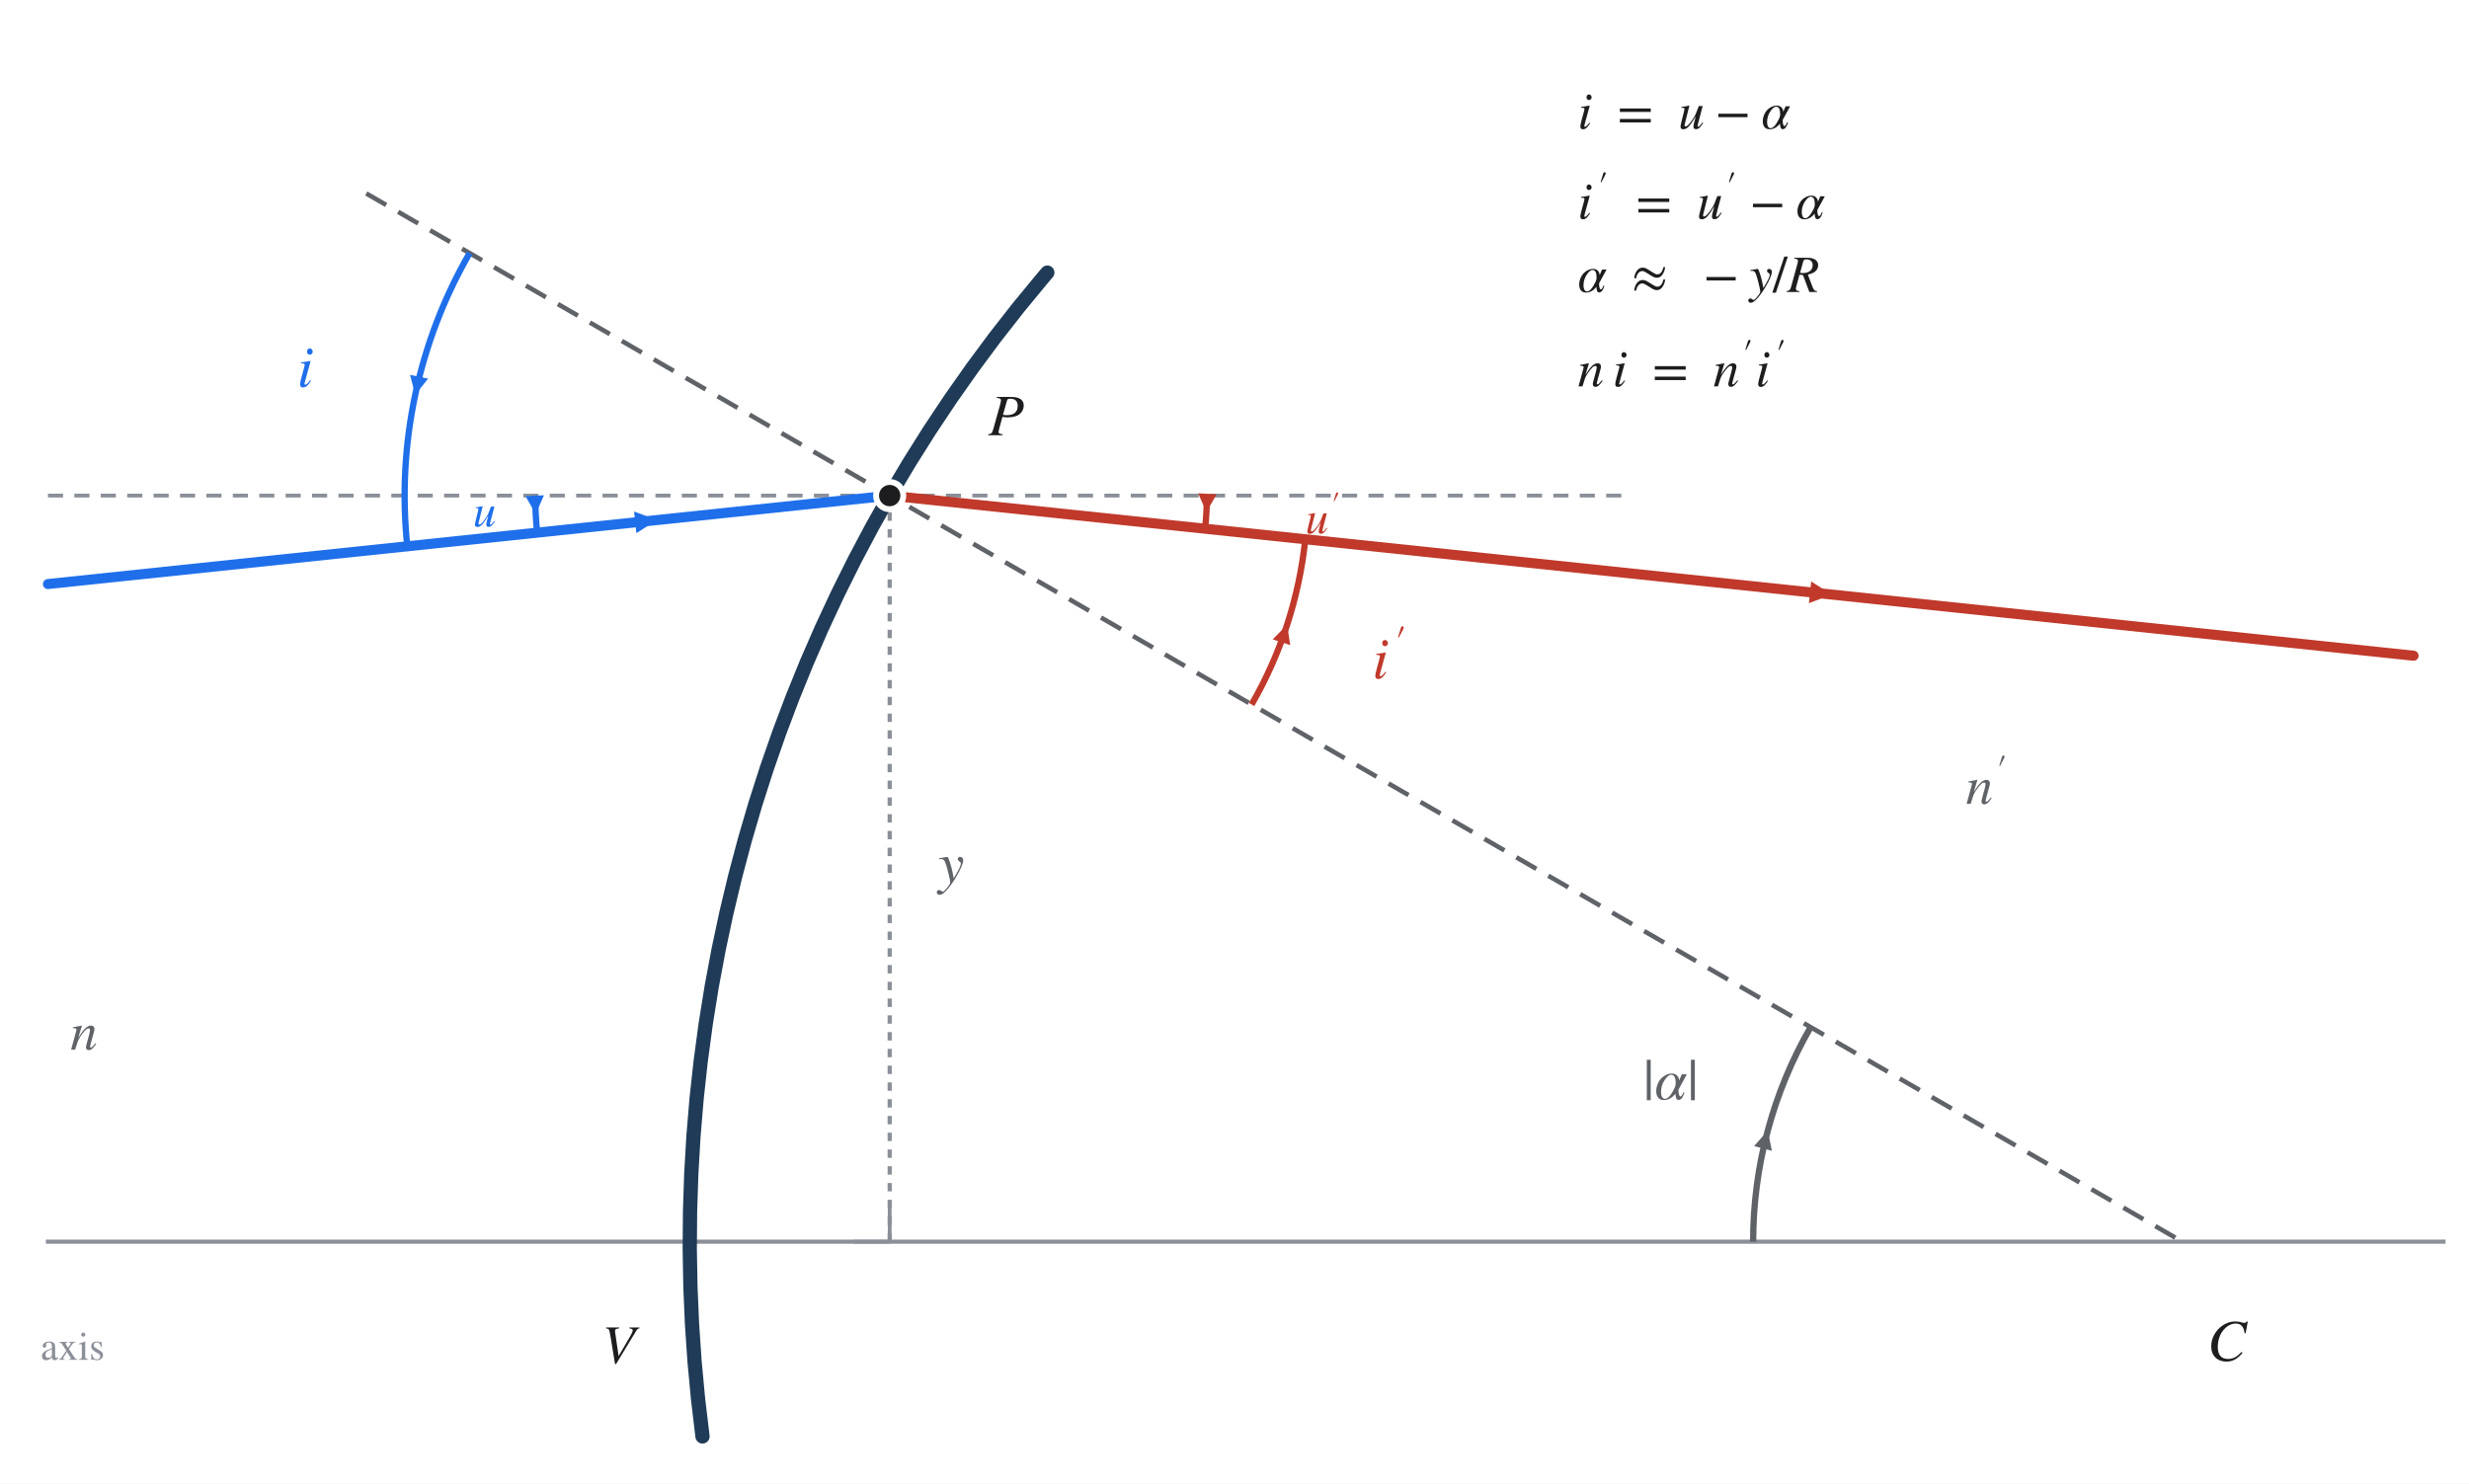
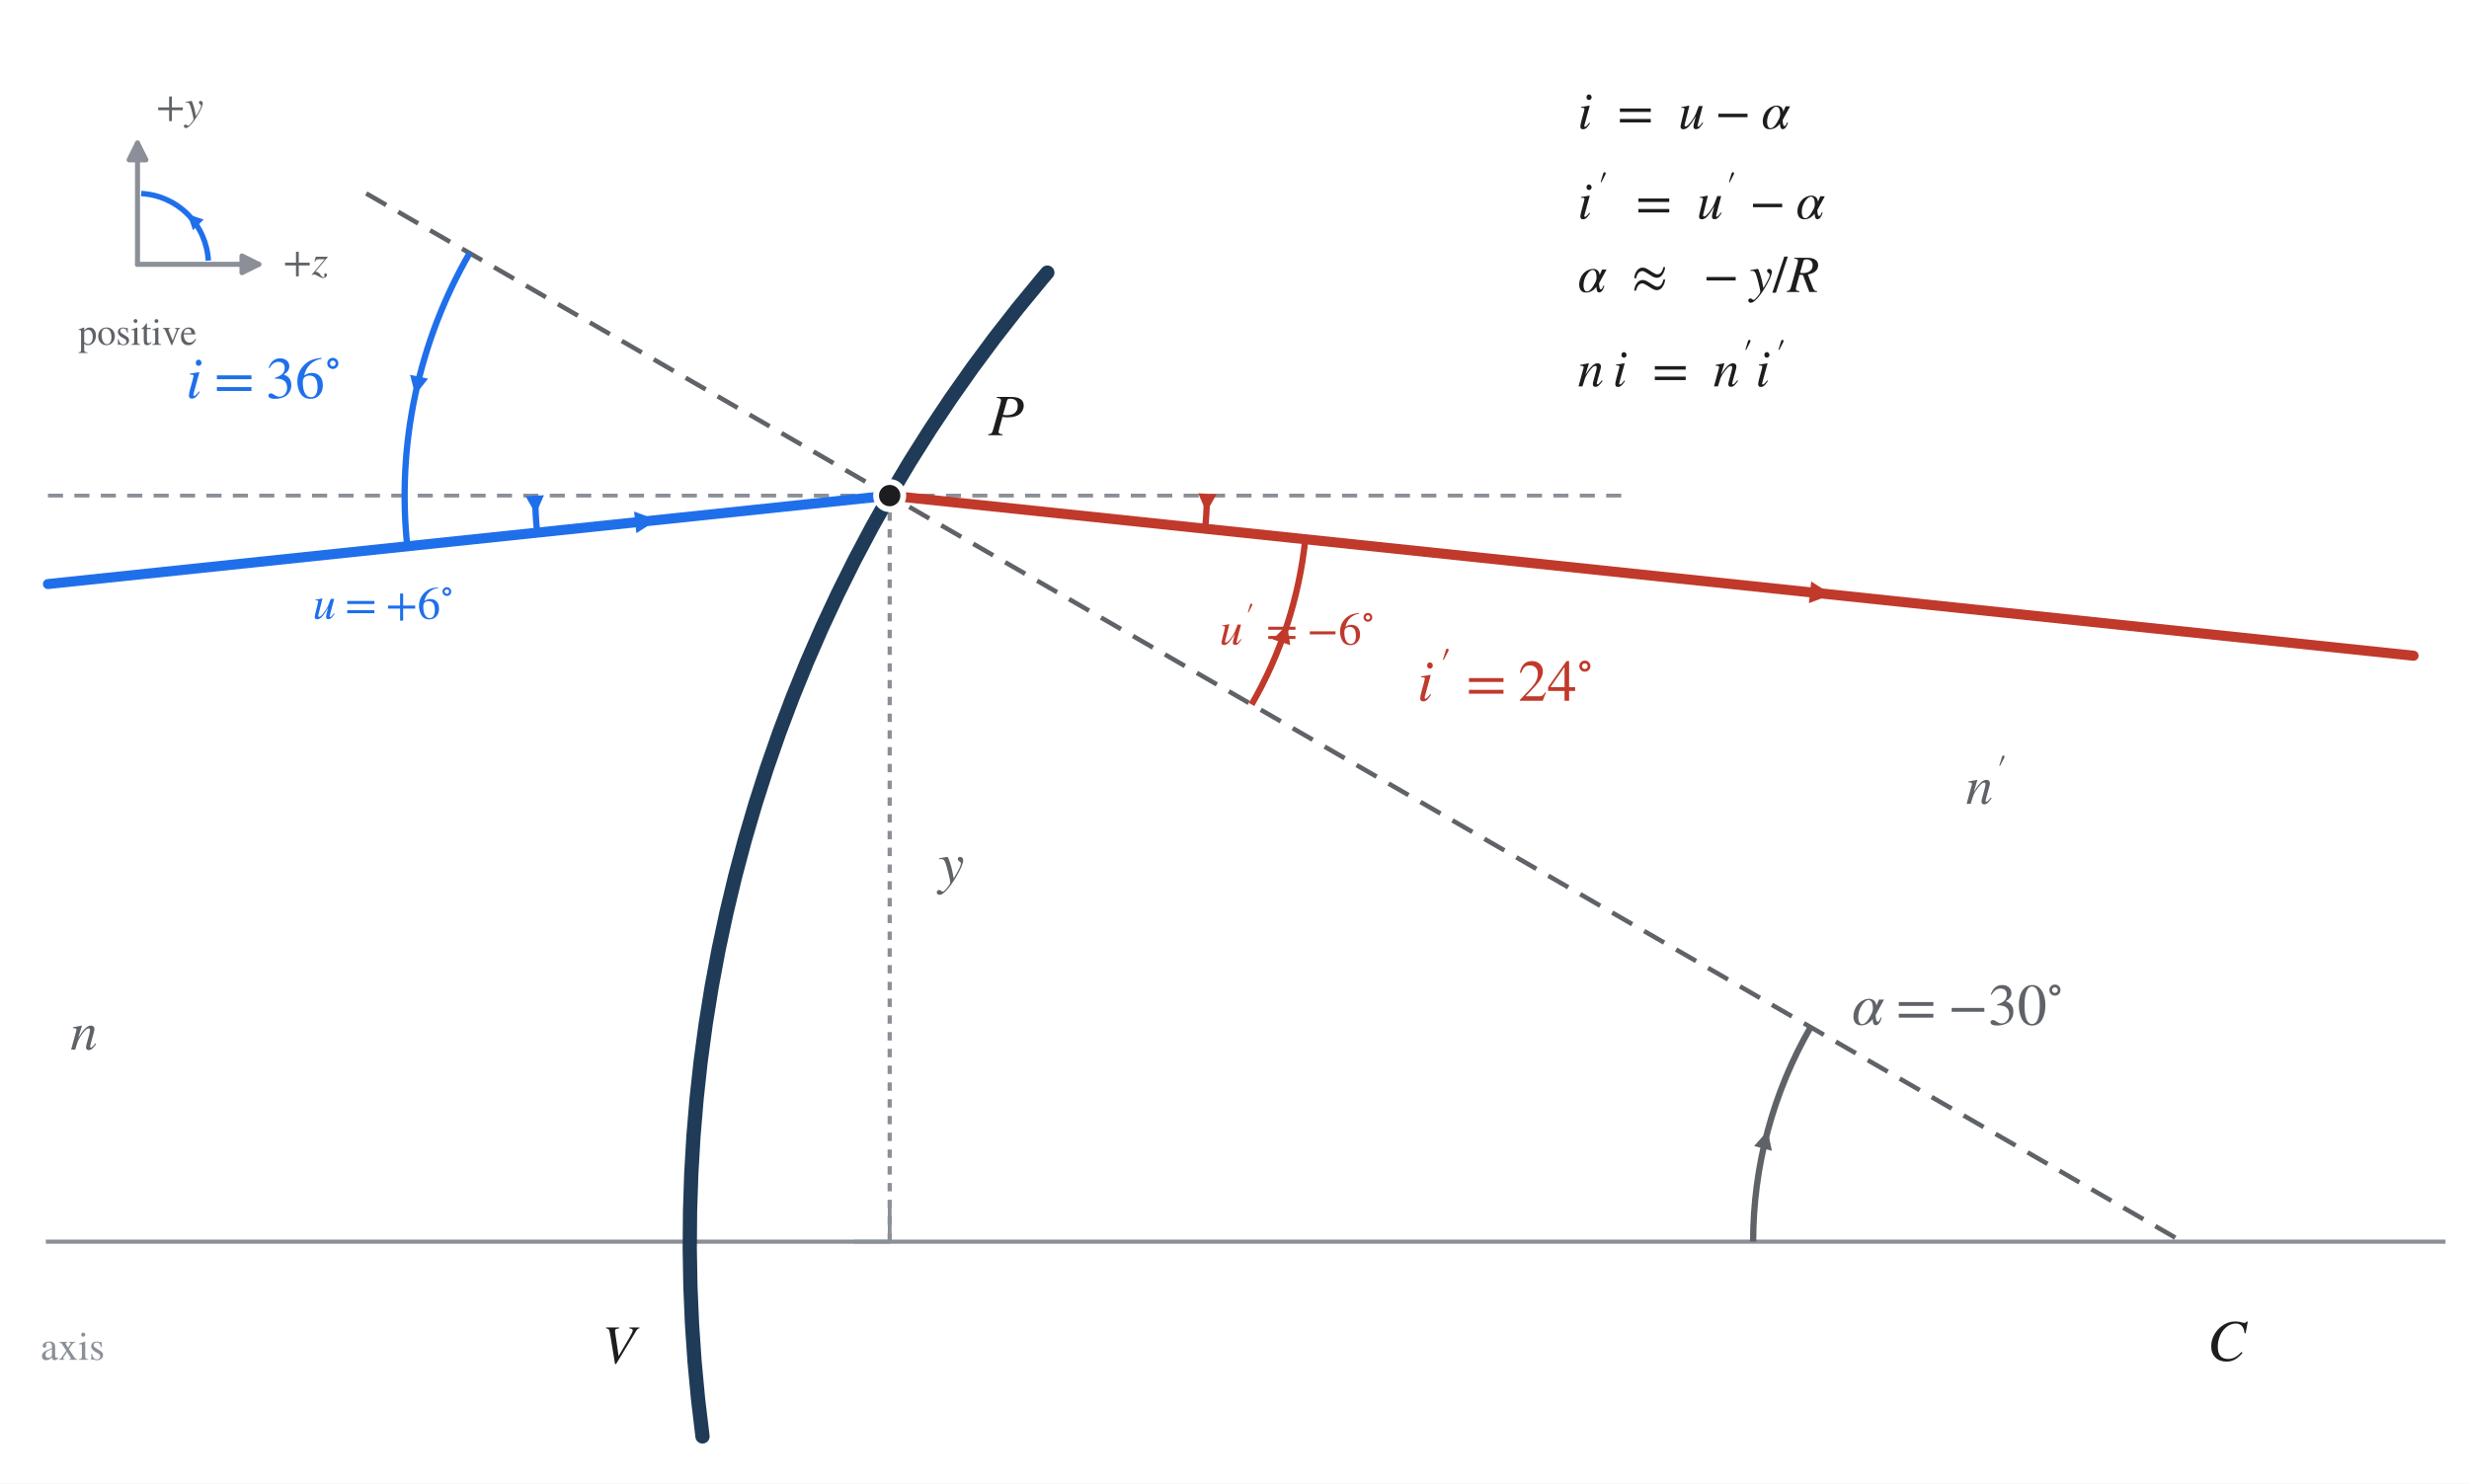
<svg xmlns="http://www.w3.org/2000/svg" xmlns:xlink="http://www.w3.org/1999/xlink" width="588.96pt" height="353.984pt" viewBox="0 0 588.96 353.984" version="1.1">
  <defs>
    <style type="text/css">*{stroke-linejoin: round; stroke-linecap: butt}</style>
  </defs>
  <g id="figure_1">
    <g id="patch_1">
      <path d="M 0 353.984  L 588.96 353.984  L 588.96 0  L 0 0  z " style="fill: #ffffff" />
    </g>
    <g id="axes_1">
      <g id="line2d_1">
-         <path d="M 11.44 296.26  L 582.86 296.26  " clip-path="url(#p8ba38aa915)" style="fill: none; stroke: #8a8f98; stroke-linecap: square" />
+         <path d="M 11.44 296.26  L 582.86 296.26  " clip-path="url(#p91affcac5b)" style="fill: none; stroke: #8a8f98; stroke-linecap: square" />
      </g>
      <g id="line2d_2">
-         <path d="M 212.229 296.26  L 212.229 118.248  " clip-path="url(#p8ba38aa915)" style="fill: none; stroke-dasharray: 2,2; stroke-dashoffset: 0; stroke: #8a8f98" />
+         <path d="M 212.229 296.26  L 212.229 118.248  " clip-path="url(#p91affcac5b)" style="fill: none; stroke-dasharray: 2,2; stroke-dashoffset: 0; stroke: #8a8f98" />
      </g>
      <g id="line2d_3">
-         <path d="M 204.219 296.26  L 212.229 296.26  L 212.229 288.25  " clip-path="url(#p8ba38aa915)" style="fill: none; stroke: #8a8f98; stroke-width: 0.9; stroke-linecap: square" />
+         <path d="M 204.219 296.26  L 212.229 296.26  L 212.229 288.25  " clip-path="url(#p91affcac5b)" style="fill: none; stroke: #8a8f98; stroke-width: 0.9; stroke-linecap: square" />
      </g>
      <g id="line2d_4">
-         <path d="M 11.44 118.248  L 387.046 118.248  " clip-path="url(#p8ba38aa915)" style="fill: none; stroke-dasharray: 3.6,2.7; stroke-dashoffset: 0; stroke: #8a8f98; stroke-width: 0.9" />
+         <path d="M 11.44 118.248  L 387.046 118.248  " clip-path="url(#p91affcac5b)" style="fill: none; stroke-dasharray: 3.6,2.7; stroke-dashoffset: 0; stroke: #8a8f98; stroke-width: 0.9" />
      </g>
      <g id="line2d_5">
-         <path d="M 87.357 46.153  L 520.556 296.26  " clip-path="url(#p8ba38aa915)" style="fill: none; stroke-dasharray: 5.5,3.3; stroke-dashoffset: 0; stroke: #5f6368; stroke-width: 1.1" />
+         <path d="M 87.357 46.153  L 520.556 296.26  " clip-path="url(#p91affcac5b)" style="fill: none; stroke-dasharray: 5.5,3.3; stroke-dashoffset: 0; stroke: #5f6368; stroke-width: 1.1" />
      </g>
      <g id="text_1">
        <g style="fill: #8a8f98" transform="translate(9.660368 324.4469) scale(0.095 -0.095)">
          <defs>
            <path id="STIXGeneral-Regular-44" d="M 2829 422  L 2829 243  Q 2586 -64 2253 -64  Q 1888 -64 1843 403  L 1837 403  Q 1427 -64 909 -64  Q 608 -64 422 112  Q 237 288 237 602  Q 237 1050 685 1350  Q 992 1555 1837 1869  L 1837 2214  Q 1837 2502 1699 2646  Q 1562 2790 1338 2790  Q 1146 2790 1018 2697  Q 890 2605 890 2477  Q 890 2419 909 2348  Q 928 2278 928 2208  Q 928 2112 841 2029  Q 755 1946 634 1946  Q 525 1946 441 2029  Q 358 2112 358 2240  Q 358 2547 685 2752  Q 986 2944 1421 2944  Q 1939 2944 2176 2656  Q 2291 2522 2323 2384  Q 2355 2246 2355 1946  L 2355 723  Q 2355 301 2554 301  Q 2682 301 2829 422  z M 1837 813  L 1837 1715  Q 1248 1510 1018 1293  Q 800 1094 800 800  Q 800 557 921 432  Q 1043 307 1242 307  Q 1453 307 1613 410  Q 1747 506 1792 589  Q 1837 672 1837 813  z " transform="scale(0.015625)" />
            <path id="STIXGeneral-Regular-5b" d="M 3066 0  L 1779 0  L 1779 96  Q 1939 109 1987 137  Q 2035 166 2035 250  Q 2035 307 1997 365  L 1414 1261  L 909 474  Q 781 275 781 211  Q 781 96 1037 96  L 1037 0  L 109 0  L 109 96  Q 269 109 355 169  Q 442 230 576 422  L 1306 1478  L 704 2400  Q 557 2624 454 2704  Q 352 2784 211 2784  L 154 2784  L 154 2880  L 1478 2880  L 1478 2784  Q 1203 2778 1203 2643  Q 1203 2509 1498 2074  Q 1581 1958 1587 1946  Q 1619 1990 1779 2227  Q 1811 2285 1856 2349  Q 1901 2413 1923 2451  Q 1946 2490 1971 2528  Q 1997 2566 2006 2595  Q 2016 2624 2016 2643  Q 2016 2765 1760 2784  L 1760 2880  L 2771 2880  L 2771 2784  Q 2445 2771 2253 2502  L 1722 1734  L 2541 480  Q 2790 96 3066 96  L 3066 0  z " transform="scale(0.015625)" />
            <path id="STIXGeneral-Regular-4c" d="M 1152 4045  Q 1152 3904 1056 3811  Q 960 3718 819 3718  Q 685 3718 592 3811  Q 499 3904 499 4045  Q 499 4179 595 4275  Q 691 4371 826 4371  Q 966 4371 1059 4275  Q 1152 4179 1152 4045  z M 1619 0  L 102 0  L 102 96  Q 435 115 521 211  Q 608 307 608 666  L 608 2118  Q 608 2342 563 2432  Q 518 2522 397 2522  Q 243 2522 128 2490  L 128 2592  L 1120 2944  L 1146 2918  L 1146 672  Q 1146 314 1226 218  Q 1306 122 1619 96  L 1619 0  z " transform="scale(0.015625)" />
            <path id="STIXGeneral-Regular-56" d="M 998 1926  L 1664 1523  Q 1984 1331 2105 1164  Q 2227 998 2227 736  Q 2227 416 1961 176  Q 1696 -64 1331 -64  Q 1030 -64 864 -6  Q 691 51 570 51  Q 461 51 416 -26  L 333 -26  L 333 979  L 435 979  Q 538 512 730 294  Q 922 77 1248 77  Q 1485 77 1632 211  Q 1779 346 1779 550  Q 1779 845 1440 1030  L 1094 1222  Q 326 1651 326 2150  Q 326 2522 566 2730  Q 806 2938 1210 2938  Q 1491 2938 1638 2867  Q 1754 2816 1818 2816  Q 1862 2816 1920 2880  L 1990 2880  L 2022 2010  L 1926 2010  Q 1818 2445 1654 2621  Q 1491 2797 1203 2797  Q 986 2797 854 2688  Q 723 2579 723 2362  Q 723 2253 796 2128  Q 870 2003 998 1926  z " transform="scale(0.015625)" />
          </defs>
          <use xlink:href="#STIXGeneral-Regular-44" />
          <use xlink:href="#STIXGeneral-Regular-5b" transform="translate(44.40625 0)" />
          <use xlink:href="#STIXGeneral-Regular-4c" transform="translate(94.40625 0)" />
          <use xlink:href="#STIXGeneral-Regular-56" transform="translate(122.2031 0)" />
        </g>
      </g>
      <g id="text_2">
        <g style="fill: #5f6368" transform="translate(223.8001 210.754) scale(0.14 -0.14)">
          <defs>
            <path id="STIXGeneral-Italic-5c" d="M 1555 1190  L 1690 486  Q 2118 1190 2294 1558  Q 2470 1926 2470 2131  Q 2470 2234 2304 2336  Q 2138 2445 2138 2586  Q 2138 2688 2211 2755  Q 2285 2822 2394 2822  Q 2534 2822 2630 2720  Q 2726 2618 2726 2470  Q 2726 1914 1888 518  Q 1389 -307 918 -812  Q 448 -1318 173 -1318  Q 26 -1318 -64 -1241  Q -154 -1165 -154 -1043  Q -154 -934 -80 -860  Q -6 -787 96 -787  Q 218 -787 314 -876  Q 410 -966 486 -966  Q 602 -966 794 -755  Q 877 -672 1040 -457  Q 1203 -243 1248 -173  Q 1312 -45 1312 51  Q 1312 243 1113 1046  Q 915 1850 787 2176  Q 698 2413 592 2499  Q 486 2586 294 2586  Q 192 2586 96 2560  L 96 2669  Q 237 2694 301 2707  Q 563 2758 986 2822  L 1011 2822  Q 1082 2822 1277 2227  Q 1472 1632 1555 1190  z " transform="scale(0.015625)" />
          </defs>
          <use xlink:href="#STIXGeneral-Italic-5c" transform="translate(0 0.90625)" />
        </g>
      </g>
      <g id="text_3">
-         <g style="fill: #1f6feb" transform="translate(112.8277 125.7152) scale(0.11 -0.11)">
+         <g style="fill: #1f6feb" transform="translate(74.60601 147.6997) scale(0.11 -0.11)">
          <defs>
            <path id="STIXGeneral-Italic-58" d="M 2950 762  L 3040 704  Q 2733 237 2560 89  Q 2387 -58 2157 -58  Q 1850 -58 1850 250  Q 1850 538 2138 1510  Q 1568 576 1257 253  Q 947 -70 608 -70  Q 269 -70 269 269  Q 269 384 442 1088  L 666 1978  Q 755 2349 755 2406  Q 755 2483 684 2521  Q 614 2560 365 2560  L 365 2650  Q 806 2701 1325 2822  L 1350 2803  L 781 531  Q 762 474 762 429  Q 762 269 890 269  Q 1178 269 1798 1210  Q 2010 1530 2128 1795  Q 2246 2061 2502 2765  L 2976 2765  L 2470 851  Q 2349 390 2349 352  Q 2349 243 2419 243  Q 2496 243 2605 345  Q 2714 448 2950 762  z " transform="scale(0.015625)" />
-           </defs>
-           <use xlink:href="#STIXGeneral-Italic-58" transform="translate(0 0.90625)" />
+             <path id="STIXGeneral-Regular-20" d="M 4077 2048  L 307 2048  L 307 2470  L 4077 2470  L 4077 2048  z M 4077 768  L 307 768  L 307 1190  L 4077 1190  L 4077 768  z " transform="scale(0.015625)" />
+             <path id="STIXGeneral-Regular-e" d="M 4070 1408  L 2400 1408  L 2400 -262  L 1978 -262  L 1978 1408  L 307 1408  L 307 1830  L 1978 1830  L 1978 3501  L 2400 3501  L 2400 1830  L 4070 1830  L 4070 1408  z " transform="scale(0.015625)" />
+             <path id="STIXGeneral-Regular-19" d="M 2854 4378  L 2867 4275  Q 2112 4154 1606 3664  Q 1101 3174 973 2451  Q 1344 2739 1786 2739  Q 2349 2739 2672 2380  Q 2995 2022 2995 1402  Q 2995 774 2669 378  Q 2291 -90 1651 -90  Q 870 -90 518 557  Q 218 1107 218 1786  Q 218 2835 915 3552  Q 1312 3962 1731 4131  Q 2150 4301 2854 4378  z M 2419 1203  Q 2419 2445 1555 2445  Q 1235 2445 1024 2275  Q 813 2106 813 1702  Q 813 954 1046 522  Q 1280 90 1722 90  Q 2061 90 2240 394  Q 2419 698 2419 1203  z " transform="scale(0.015625)" />
+             <path id="STIXGeneral-Regular-42b" d="M 1734 2224  Q 1984 1971 1984 1612  Q 1984 1254 1731 1001  Q 1478 749 1120 749  Q 755 749 505 1001  Q 256 1254 256 1626  Q 256 1984 509 2230  Q 762 2477 1133 2477  Q 1485 2477 1734 2224  z M 1434 1299  Q 1562 1427 1562 1612  Q 1562 1798 1434 1926  Q 1306 2054 1133 2054  Q 934 2054 806 1929  Q 678 1805 678 1626  Q 678 1427 803 1299  Q 928 1171 1120 1171  Q 1306 1171 1434 1299  z " transform="scale(0.015625)" />
+           </defs>
+           <use xlink:href="#STIXGeneral-Italic-58" transform="translate(0 0.59375)" />
+           <use xlink:href="#STIXGeneral-Regular-20" transform="translate(69.99995 0.59375)" />
+           <use xlink:href="#STIXGeneral-Regular-e" transform="translate(158.4999 0.59375)" />
+           <use xlink:href="#STIXGeneral-Regular-19" transform="translate(226.9998 0.59375)" />
+           <use xlink:href="#STIXGeneral-Regular-42b" transform="translate(278.5748 41.89375) scale(0.7)" />
        </g>
      </g>
      <g id="text_4">
-         <g style="fill: #1f6feb" transform="translate(70.89472 92.37583) scale(0.14 -0.14)">
+         <g style="fill: #1f6feb" transform="translate(44.37405 95.04601) scale(0.14 -0.14)">
          <defs>
            <path id="STIXGeneral-Italic-4c" d="M 1690 3834  Q 1690 3699 1597 3603  Q 1504 3507 1376 3507  Q 1235 3507 1152 3600  Q 1069 3693 1069 3846  Q 1069 3994 1155 4090  Q 1242 4186 1370 4186  Q 1498 4186 1594 4080  Q 1690 3974 1690 3834  z M 1421 730  L 1504 659  Q 1235 243 1049 86  Q 864 -70 627 -70  Q 314 -70 314 282  Q 314 467 454 992  L 762 2125  Q 819 2330 819 2406  Q 819 2502 745 2528  Q 672 2554 410 2560  L 410 2662  Q 704 2688 1434 2822  L 1459 2803  L 858 608  Q 794 390 794 326  Q 794 230 883 230  Q 1043 230 1421 730  z " transform="scale(0.015625)" />
+             <path id="STIXGeneral-Regular-16" d="M 390 3264  L 288 3290  Q 435 3770 748 4048  Q 1062 4326 1542 4326  Q 1990 4326 2265 4083  Q 2541 3840 2541 3450  Q 2541 2925 1946 2566  Q 2298 2413 2477 2227  Q 2758 1914 2758 1402  Q 2758 890 2464 506  Q 2246 211 1840 60  Q 1434 -90 979 -90  Q 262 -90 262 275  Q 262 378 339 442  Q 416 506 525 506  Q 685 506 915 339  Q 1197 141 1466 141  Q 1818 141 2058 425  Q 2298 710 2298 1120  Q 2298 1856 1632 2048  Q 1434 2112 979 2112  L 979 2202  Q 1338 2323 1517 2432  Q 2035 2726 2035 3290  Q 2035 3610 1852 3776  Q 1670 3942 1344 3942  Q 768 3942 390 3264  z " transform="scale(0.015625)" />
          </defs>
          <use xlink:href="#STIXGeneral-Italic-4c" transform="translate(0 0.59375)" />
+           <use xlink:href="#STIXGeneral-Regular-20" transform="translate(47.79997 0.59375)" />
+           <use xlink:href="#STIXGeneral-Regular-16" transform="translate(136.2999 0.59375)" />
+           <use xlink:href="#STIXGeneral-Regular-19" transform="translate(186.2999 0.59375)" />
+           <use xlink:href="#STIXGeneral-Regular-42b" transform="translate(237.8748 41.89375) scale(0.7)" />
        </g>
      </g>
      <g id="text_5">
-         <g style="fill: #c0392b" transform="translate(311.3865 127.2862) scale(0.11 -0.11)">
+         <g style="fill: #c0392b" transform="translate(290.9198 153.8101) scale(0.11 -0.11)">
          <defs>
            <path id="STIXGeneral-Regular-330" d="M 480 2630  L 909 4045  Q 934 4141 960 4195  Q 986 4250 1043 4294  Q 1101 4339 1190 4339  Q 1274 4339 1322 4278  Q 1370 4218 1370 4128  Q 1370 4058 1280 3878  L 602 2573  L 480 2630  z " transform="scale(0.015625)" />
+             <path id="STIXGeneral-Regular-425" d="M 3974 1408  L 410 1408  L 410 1830  L 3974 1830  L 3974 1408  z " transform="scale(0.015625)" />
          </defs>
          <use xlink:href="#STIXGeneral-Italic-58" transform="translate(0 0.242188)" />
          <use xlink:href="#STIXGeneral-Regular-330" transform="translate(56.10964 41.54219) scale(0.7)" />
+           <use xlink:href="#STIXGeneral-Regular-20" transform="translate(100.8396 0.242188)" />
+           <use xlink:href="#STIXGeneral-Regular-425" transform="translate(189.3396 0.242188)" />
+           <use xlink:href="#STIXGeneral-Regular-19" transform="translate(257.8395 0.242188)" />
+           <use xlink:href="#STIXGeneral-Regular-42b" transform="translate(309.4145 41.54219) scale(0.7)" />
        </g>
      </g>
      <g id="text_6">
-         <g style="fill: #c0392b" transform="translate(327.3826 161.8906) scale(0.14 -0.14)">
+         <g style="fill: #c0392b" transform="translate(338.093 167.2309) scale(0.14 -0.14)">
+           <defs>
+             <path id="STIXGeneral-Regular-15" d="M 3034 877  L 2688 0  L 186 0  L 186 77  L 1325 1286  Q 1773 1754 1965 2144  Q 2157 2534 2157 2950  Q 2157 3379 1920 3616  Q 1683 3853 1267 3853  Q 922 3853 720 3673  Q 518 3494 326 3021  L 192 3053  Q 301 3648 630 3987  Q 960 4326 1523 4326  Q 2054 4326 2380 4006  Q 2707 3686 2707 3200  Q 2707 2477 1888 1613  L 832 486  L 2330 486  Q 2541 486 2665 569  Q 2790 653 2944 915  L 3034 877  z " transform="scale(0.015625)" />
+             <path id="STIXGeneral-Regular-17" d="M 3027 1069  L 2368 1069  L 2368 0  L 1869 0  L 1869 1069  L 77 1069  L 77 1478  L 2086 4326  L 2368 4326  L 2368 1478  L 3027 1478  L 3027 1069  z M 1869 1478  L 1869 3674  L 333 1478  L 1869 1478  z " transform="scale(0.015625)" />
+           </defs>
          <use xlink:href="#STIXGeneral-Italic-4c" transform="translate(0 0.242188)" />
          <use xlink:href="#STIXGeneral-Regular-330" transform="translate(38.38529 41.54219) scale(0.7)" />
+           <use xlink:href="#STIXGeneral-Regular-20" transform="translate(83.11527 0.242188)" />
+           <use xlink:href="#STIXGeneral-Regular-15" transform="translate(171.6152 0.242188)" />
+           <use xlink:href="#STIXGeneral-Regular-17" transform="translate(221.6152 0.242188)" />
+           <use xlink:href="#STIXGeneral-Regular-42b" transform="translate(273.1901 41.54219) scale(0.7)" />
        </g>
      </g>
      <g id="text_7">
-         <g style="fill: #5f6368" transform="translate(391.8972 262.3775) scale(0.14 -0.14)">
-           <defs>
-             <path id="STIXGeneral-Regular-5f" d="M 851 -90  L 429 -90  L 429 4326  L 851 4326  L 851 -90  z " transform="scale(0.015625)" />
+         <g style="fill: #5f6368" transform="translate(441.7419 244.5763) scale(0.14 -0.14)">
+           <defs>
            <path id="STIXGeneral-Italic-200" d="M 3514 2739  L 2605 1069  L 2605 954  Q 2605 704 2662 512  Q 2720 320 2822 320  Q 2970 320 3149 794  L 3251 749  Q 3014 -58 2605 -58  Q 2291 -58 2272 614  Q 1709 -70 1030 -70  Q 589 -70 381 198  Q 173 467 173 902  Q 173 1293 329 1673  Q 486 2054 755 2330  Q 973 2547 1270 2684  Q 1568 2822 1862 2822  Q 2246 2822 2457 2595  Q 2669 2368 2669 2061  L 2963 2739  L 3514 2739  z M 2298 1741  Q 2298 2688 1805 2688  Q 1472 2688 1085 2099  Q 698 1510 698 800  Q 698 493 806 278  Q 915 64 1139 64  Q 1606 64 2195 1286  Q 2202 1325 2230 1411  Q 2259 1498 2278 1581  Q 2298 1664 2298 1741  z " transform="scale(0.015625)" />
-           </defs>
-           <use xlink:href="#STIXGeneral-Regular-5f" transform="translate(0 0.40625)" />
-           <use xlink:href="#STIXGeneral-Italic-200" transform="translate(19.99998 0.40625)" />
-           <use xlink:href="#STIXGeneral-Regular-5f" transform="translate(75.19994 0.40625)" />
+             <path id="STIXGeneral-Regular-13" d="M 3046 2112  Q 3046 1683 2963 1302  Q 2880 922 2717 602  Q 2554 282 2266 96  Q 1978 -90 1600 -90  Q 1210 -90 915 108  Q 621 307 461 640  Q 301 973 227 1350  Q 154 1728 154 2150  Q 154 2746 301 3222  Q 448 3699 790 4012  Q 1133 4326 1626 4326  Q 2253 4326 2649 3712  Q 3046 3098 3046 2112  z M 2432 2080  Q 2432 3091 2217 3625  Q 2003 4160 1587 4160  Q 1190 4160 979 3622  Q 768 3085 768 2106  Q 768 1120 979 598  Q 1190 77 1600 77  Q 2003 77 2217 598  Q 2432 1120 2432 2080  z " transform="scale(0.015625)" />
+           </defs>
+           <use xlink:href="#STIXGeneral-Italic-200" transform="translate(0 0.607812)" />
+           <use xlink:href="#STIXGeneral-Regular-20" transform="translate(75.19995 0.607812)" />
+           <use xlink:href="#STIXGeneral-Regular-425" transform="translate(163.6999 0.607812)" />
+           <use xlink:href="#STIXGeneral-Regular-16" transform="translate(232.1998 0.607812)" />
+           <use xlink:href="#STIXGeneral-Regular-13" transform="translate(282.1998 0.607812)" />
+           <use xlink:href="#STIXGeneral-Regular-42b" transform="translate(333.7747 41.90781) scale(0.7)" />
        </g>
      </g>
      <g id="text_8">
        <g style="fill: #1d1d1f" transform="translate(235.736 103.9466) scale(0.14 -0.14)">
          <defs>
            <path id="STIXGeneral-Italic-33" d="M 934 4179  L 2477 4179  Q 3872 4179 3872 3232  Q 3872 2976 3753 2729  Q 3635 2483 3437 2317  Q 2995 1952 2125 1952  Q 1773 1952 1549 2003  L 1210 768  Q 1120 422 1120 365  Q 1120 250 1216 189  Q 1312 128 1562 102  L 1562 0  L 0 0  L 0 102  Q 275 141 361 227  Q 448 314 538 627  L 1280 3277  Q 1389 3667 1389 3808  Q 1389 3936 1299 3990  Q 1210 4045 934 4077  L 934 4179  z M 2048 3789  L 1606 2221  Q 1792 2189 1939 2189  Q 2496 2189 2758 2342  Q 3213 2598 3213 3200  Q 3213 3987 2381 3987  Q 2099 3987 2048 3789  z " transform="scale(0.015625)" />
          </defs>
          <use xlink:href="#STIXGeneral-Italic-33" transform="translate(0 0.703125)" />
        </g>
      </g>
      <g id="text_9">
        <g style="fill: #1d1d1f" transform="translate(526.5463 324.6818) scale(0.14 -0.14)">
          <defs>
            <path id="STIXGeneral-Italic-26" d="M 4410 4250  L 4173 2970  L 4058 2989  Q 3942 4032 3104 4032  Q 2406 4032 1830 3411  Q 1491 3053 1315 2541  Q 1139 2029 1139 1485  Q 1139 173 2259 173  Q 2656 173 2985 339  Q 3315 506 3725 934  L 3840 838  Q 3411 333 2998 109  Q 2586 -115 2093 -115  Q 1344 -115 883 329  Q 422 774 422 1555  Q 422 2214 748 2812  Q 1075 3411 1619 3795  Q 2272 4262 3021 4262  Q 3462 4262 3770 4154  Q 3898 4109 4032 4109  Q 4205 4109 4275 4250  L 4410 4250  z " transform="scale(0.015625)" />
          </defs>
          <use xlink:href="#STIXGeneral-Italic-26" transform="translate(0 0.40625)" />
        </g>
      </g>
      <g id="text_10">
        <g style="fill: #1d1d1f" transform="translate(143.5899 325.3219) scale(0.13 -0.13)">
          <defs>
            <path id="STIXGeneral-Italic-39" d="M 4403 4179  L 4403 4077  Q 4198 4070 4045 3821  L 1658 -115  L 1536 -115  L 1011 3104  Q 902 3776 828 3910  Q 755 4045 486 4077  L 486 4179  L 2022 4179  L 2022 4077  Q 1722 4045 1629 3981  Q 1536 3917 1536 3750  Q 1536 3686 1542 3654  L 1958 819  L 3302 3123  Q 3616 3661 3616 3859  Q 3616 4032 3219 4077  L 3219 4179  L 4403 4179  z " transform="scale(0.015625)" />
          </defs>
          <use xlink:href="#STIXGeneral-Italic-39" transform="translate(0 0.703125)" />
        </g>
      </g>
      <g id="text_11">
        <g style="fill: #5f6368" transform="translate(16.78086 250.5567) scale(0.13 -0.13)">
          <defs>
            <path id="STIXGeneral-Italic-51" d="M 2944 749  L 3034 666  Q 2707 218 2534 80  Q 2362 -58 2138 -58  Q 2010 -58 1923 28  Q 1837 115 1837 288  Q 1837 390 1939 768  L 2221 1805  Q 2310 2150 2310 2310  Q 2310 2496 2157 2496  Q 1971 2496 1750 2275  Q 1530 2054 1210 1587  Q 998 1274 899 1024  Q 800 774 570 0  L 90 0  L 704 2240  Q 717 2304 717 2349  Q 717 2445 630 2480  Q 544 2515 301 2522  L 301 2624  Q 550 2675 857 2729  Q 1165 2784 1338 2822  L 1363 2810  L 934 1414  Q 1408 2170 1753 2496  Q 2099 2822 2413 2822  Q 2611 2822 2720 2716  Q 2829 2611 2829 2432  Q 2829 2272 2765 2048  L 2406 749  Q 2317 429 2317 358  Q 2317 243 2419 243  Q 2541 243 2810 582  Q 2854 634 2944 749  z " transform="scale(0.015625)" />
          </defs>
          <use xlink:href="#STIXGeneral-Italic-51" transform="translate(0 0.90625)" />
        </g>
      </g>
      <g id="text_12">
        <g style="fill: #5f6368" transform="translate(468.932 191.8326) scale(0.13 -0.13)">
          <use xlink:href="#STIXGeneral-Italic-51" transform="translate(0 0.242188)" />
          <use xlink:href="#STIXGeneral-Regular-330" transform="translate(56.10964 41.54219) scale(0.7)" />
        </g>
      </g>
      <g id="text_13">
        <g style="fill: #1d1d1f" transform="translate(376.3656 30.78086) scale(0.125 -0.125)">
-           <defs>
-             <path id="STIXGeneral-Regular-20" d="M 4077 2048  L 307 2048  L 307 2470  L 4077 2470  L 4077 2048  z M 4077 768  L 307 768  L 307 1190  L 4077 1190  L 4077 768  z " transform="scale(0.015625)" />
-             <path id="STIXGeneral-Regular-425" d="M 3974 1408  L 410 1408  L 410 1830  L 3974 1830  L 3974 1408  z " transform="scale(0.015625)" />
-           </defs>
          <use xlink:href="#STIXGeneral-Italic-4c" transform="translate(0 0.59375)" />
          <use xlink:href="#STIXGeneral-Regular-20" transform="translate(75.57797 0.59375)" />
          <use xlink:href="#STIXGeneral-Italic-58" transform="translate(191.8559 0.59375)" />
          <use xlink:href="#STIXGeneral-Regular-425" transform="translate(261.8559 0.59375)" />
          <use xlink:href="#STIXGeneral-Italic-200" transform="translate(350.3558 0.59375)" />
        </g>
        <g style="fill: #1d1d1f" transform="translate(376.3656 52.21836) scale(0.125 -0.125)">
          <use xlink:href="#STIXGeneral-Italic-4c" transform="translate(0 0.242188)" />
          <use xlink:href="#STIXGeneral-Regular-330" transform="translate(38.38529 41.54219) scale(0.7)" />
          <use xlink:href="#STIXGeneral-Regular-20" transform="translate(110.8933 0.242188)" />
          <use xlink:href="#STIXGeneral-Italic-58" transform="translate(227.1712 0.242188)" />
          <use xlink:href="#STIXGeneral-Regular-330" transform="translate(283.2809 41.54219) scale(0.7)" />
          <use xlink:href="#STIXGeneral-Regular-425" transform="translate(328.0108 0.242188)" />
          <use xlink:href="#STIXGeneral-Italic-200" transform="translate(416.5108 0.242188)" />
        </g>
        <g style="fill: #1d1d1f" transform="translate(376.3656 69.71836) scale(0.125 -0.125)">
          <defs>
            <path id="STIXGeneral-Regular-45b" d="M 3866 3040  L 4077 3040  Q 4045 2566 3769 2150  Q 3494 1734 3066 1734  Q 2803 1734 2460 1939  Q 2118 2144 1804 2349  Q 1491 2554 1306 2554  Q 992 2554 800 2304  Q 608 2054 518 1670  L 307 1670  Q 333 2189 617 2582  Q 902 2976 1350 2976  Q 1613 2976 1955 2771  Q 2298 2566 2611 2361  Q 2925 2157 3117 2157  Q 3680 2157 3866 3040  z M 3866 1530  L 4077 1530  Q 4045 1056 3769 640  Q 3494 224 3066 224  Q 2803 224 2460 429  Q 2118 634 1804 838  Q 1491 1043 1306 1043  Q 992 1043 800 793  Q 608 544 518 160  L 307 160  Q 333 678 617 1072  Q 902 1466 1350 1466  Q 1613 1466 1955 1261  Q 2298 1056 2611 851  Q 2925 646 3117 646  Q 3680 646 3866 1530  z " transform="scale(0.015625)" />
            <path id="STIXGeneral-Regular-12" d="M 1837 4326  L 378 -90  L -58 -90  L 1408 4326  L 1837 4326  z " transform="scale(0.015625)" />
            <path id="STIXGeneral-Italic-35" d="M 845 4179  L 2458 4179  Q 3078 4179 3420 3936  Q 3763 3693 3763 3277  Q 3763 2778 3341 2458  Q 3091 2266 2502 2131  L 3072 627  Q 3181 333 3299 217  Q 3418 102 3629 102  L 3629 0  L 2688 0  L 1901 2074  L 1478 2106  L 1126 806  Q 1043 512 1043 403  Q 1043 256 1126 192  Q 1210 128 1472 102  L 1472 0  L -83 0  L -83 102  Q 173 134 278 243  Q 384 352 461 646  L 1222 3405  Q 1299 3699 1299 3808  Q 1299 3923 1210 3987  Q 1133 4038 845 4077  L 845 4179  z M 1958 3795  L 1555 2342  Q 1754 2310 1882 2310  Q 2451 2310 2771 2566  Q 3091 2822 3091 3270  Q 3091 3603 2892 3795  Q 2694 3987 2323 3987  Q 2010 3987 1958 3795  z " transform="scale(0.015625)" />
          </defs>
          <use xlink:href="#STIXGeneral-Italic-200" transform="translate(0 0.40625)" />
          <use xlink:href="#STIXGeneral-Regular-45b" transform="translate(102.978 0.40625)" />
          <use xlink:href="#STIXGeneral-Regular-425" transform="translate(239.2559 0.40625)" />
          <use xlink:href="#STIXGeneral-Italic-5c" transform="translate(327.7558 0.40625)" />
          <use xlink:href="#STIXGeneral-Regular-12" transform="translate(372.1558 0.40625)" />
          <use xlink:href="#STIXGeneral-Italic-35" transform="translate(399.9558 0.40625)" />
        </g>
        <g style="fill: #1d1d1f" transform="translate(376.3656 92.21836) scale(0.125 -0.125)">
          <use xlink:href="#STIXGeneral-Italic-51" transform="translate(0 0.242188)" />
          <use xlink:href="#STIXGeneral-Italic-4c" transform="translate(66.66695 0.242188)" />
          <use xlink:href="#STIXGeneral-Regular-20" transform="translate(142.2449 0.242188)" />
          <use xlink:href="#STIXGeneral-Italic-51" transform="translate(258.5229 0.242188)" />
          <use xlink:href="#STIXGeneral-Regular-330" transform="translate(314.6325 41.54219) scale(0.7)" />
          <use xlink:href="#STIXGeneral-Italic-4c" transform="translate(339.3625 0.242188)" />
          <use xlink:href="#STIXGeneral-Regular-330" transform="translate(377.7478 41.54219) scale(0.7)" />
        </g>
      </g>
      <g id="line2d_6">
-         <path d="M 11.44 139.352  L 212.229 118.248  " clip-path="url(#p8ba38aa915)" style="fill: none; stroke: #1f6feb; stroke-width: 2.4; stroke-linecap: round" />
+         <path d="M 11.44 139.352  L 212.229 118.248  " clip-path="url(#p91affcac5b)" style="fill: none; stroke: #1f6feb; stroke-width: 2.4; stroke-linecap: round" />
      </g>
      <g id="line2d_7">
-         <path d="M 212.229 118.248  L 575.739 156.454  " clip-path="url(#p8ba38aa915)" style="fill: none; stroke: #c0392b; stroke-width: 2.4; stroke-linecap: round" />
+         <path d="M 212.229 118.248  L 575.739 156.454  " clip-path="url(#p91affcac5b)" style="fill: none; stroke: #c0392b; stroke-width: 2.4; stroke-linecap: round" />
      </g>
      <g id="line2d_8">
-         <path d="M 167.577 342.731  L 166.517 333.816  L 165.683 324.877  L 165.074 315.92  L 164.692 306.951  L 164.535 297.975  L 164.605 288.997  L 164.901 280.025  L 165.424 271.062  L 166.172 262.116  L 167.146 253.191  L 168.344 244.294  L 169.766 235.43  L 171.412 226.604  L 173.279 217.823  L 175.367 209.092  L 177.675 200.416  L 180.2 191.801  L 182.942 183.252  L 185.899 174.776  L 189.069 166.376  L 192.449 158.059  L 196.038 149.83  L 199.833 141.695  L 203.832 133.657  L 208.033 125.723  L 212.432 117.897  L 217.027 110.185  L 221.816 102.591  L 226.794 95.12  L 231.959 87.777  L 237.307 80.566  L 242.836 73.493  L 248.541 66.561  L 249.832 65.041  L 249.832 65.041  " clip-path="url(#p8ba38aa915)" style="fill: none; stroke: #1f3b57; stroke-width: 3.4; stroke-linecap: round" />
+         <path d="M 167.577 342.731  L 166.517 333.816  L 165.683 324.877  L 165.074 315.92  L 164.692 306.951  L 164.535 297.975  L 164.605 288.997  L 164.901 280.025  L 165.424 271.062  L 166.172 262.116  L 167.146 253.191  L 168.344 244.294  L 169.766 235.43  L 171.412 226.604  L 173.279 217.823  L 175.367 209.092  L 177.675 200.416  L 180.2 191.801  L 182.942 183.252  L 185.899 174.776  L 189.069 166.376  L 192.449 158.059  L 196.038 149.83  L 199.833 141.695  L 203.832 133.657  L 208.033 125.723  L 212.432 117.897  L 217.027 110.185  L 221.816 102.591  L 226.794 95.12  L 231.959 87.777  L 237.307 80.566  L 242.836 73.493  L 248.541 66.561  L 249.832 65.041  L 249.832 65.041  " clip-path="url(#p91affcac5b)" style="fill: none; stroke: #1f3b57; stroke-width: 3.4; stroke-linecap: round" />
      </g>
      <g id="patch_2">
        <path d="M 107.129 129.294  Q 131.914 126.689 156.699 124.084  " style="fill: none" />
        <path d="M 151.256 122.042  L 156.699 124.084  L 151.799 127.214  z " style="fill: #1f6feb" />
      </g>
      <g id="patch_3">
        <path d="M 387.375 136.656  Q 412.16 139.261 436.945 141.866  " style="fill: none" />
        <path d="M 432.045 138.737  L 436.945 141.866  L 431.502 143.909  z " style="fill: #c0392b" />
      </g>
      <g id="patch_4">
-         <path d="M 127.673 118.248  C 127.673 119.724 127.712 121.199 127.789 122.673  C 127.867 124.147 127.982 125.619 128.137 127.086  " clip-path="url(#p8ba38aa915)" style="fill: none; stroke: #1f6feb; stroke-width: 1.5; stroke-linejoin: miter" />
+         <path d="M 32.802 63.064  Q 47.933 63.064 61.722 63.064  " style="fill: none; stroke: #8a8f98; stroke-width: 1.2; stroke-linecap: round" />
+         <path d="M 57.722 61.064  L 61.722 63.064  L 57.722 65.064  z " style="fill: #8a8f98; stroke: #8a8f98; stroke-width: 1.2; stroke-linecap: round" />
      </g>
      <g id="patch_5">
-         <path d="M 112.023 60.394  C 105.952 70.909 101.574 82.314 99.05 94.191  C 96.525 106.067 95.886 118.267 97.155 130.343  " clip-path="url(#p8ba38aa915)" style="fill: none; stroke: #1f6feb; stroke-width: 1.5; stroke-linejoin: miter" />
+         <path d="M 32.802 63.064  Q 32.802 47.933 32.802 34.144  " style="fill: none; stroke: #8a8f98; stroke-width: 1.2; stroke-linecap: round" />
+         <path d="M 30.802 38.144  L 32.802 34.144  L 34.802 38.144  z " style="fill: #8a8f98; stroke: #8a8f98; stroke-width: 1.2; stroke-linecap: round" />
      </g>
      <g id="patch_6">
-         <path d="M 287.47 126.156  C 287.608 124.843 287.712 123.526 287.781 122.207  C 287.85 120.889 287.885 119.568 287.885 118.248  " clip-path="url(#p8ba38aa915)" style="fill: none; stroke: #c0392b; stroke-width: 1.5; stroke-linejoin: miter" />
+         <path d="M 127.673 118.248  C 127.673 119.724 127.712 121.199 127.789 122.673  C 127.867 124.147 127.982 125.619 128.137 127.086  " clip-path="url(#p91affcac5b)" style="fill: none; stroke: #1f6feb; stroke-width: 1.5; stroke-linejoin: miter" />
      </g>
      <g id="patch_7">
-         <path d="M 298.561 168.091  C 302.044 162.059 304.885 155.678 307.037 149.053  C 309.19 142.428 310.642 135.596 311.37 128.668  " clip-path="url(#p8ba38aa915)" style="fill: none; stroke: #c0392b; stroke-width: 1.5; stroke-linejoin: miter" />
+         <path d="M 112.023 60.394  C 105.952 70.909 101.574 82.314 99.05 94.191  C 96.525 106.067 95.886 118.267 97.155 130.343  " clip-path="url(#p91affcac5b)" style="fill: none; stroke: #1f6feb; stroke-width: 1.5; stroke-linejoin: miter" />
      </g>
      <g id="patch_8">
-         <path d="M 431.912 245.082  C 427.439 252.828 424.001 261.128 421.686 269.768  C 419.371 278.408 418.199 287.315 418.199 296.26  " clip-path="url(#p8ba38aa915)" style="fill: none; stroke: #5f6368; stroke-width: 1.5; stroke-linejoin: miter" />
+         <path d="M 287.47 126.156  C 287.608 124.843 287.712 123.526 287.781 122.207  C 287.85 120.889 287.885 119.568 287.885 118.248  " clip-path="url(#p91affcac5b)" style="fill: none; stroke: #c0392b; stroke-width: 1.5; stroke-linejoin: miter" />
      </g>
      <g id="patch_9">
+         <path d="M 298.561 168.091  C 302.044 162.059 304.885 155.678 307.037 149.053  C 309.19 142.428 310.642 135.596 311.37 128.668  " clip-path="url(#p91affcac5b)" style="fill: none; stroke: #c0392b; stroke-width: 1.5; stroke-linejoin: miter" />
+       </g>
+       <g id="patch_10">
+         <path d="M 431.912 245.082  C 427.439 252.828 424.001 261.128 421.686 269.768  C 419.371 278.408 418.199 287.315 418.199 296.26  " clip-path="url(#p91affcac5b)" style="fill: none; stroke: #5f6368; stroke-width: 1.5; stroke-linejoin: miter" />
+       </g>
+       <g id="text_14">
+         <g style="fill: #5f6368" transform="translate(67.51436 65.56405) scale(0.1 -0.1)">
+           <defs>
+             <path id="STIXGeneral-Italic-5d" d="M 2432 2669  L 582 467  Q 877 403 1021 307  Q 1165 211 1350 -64  Q 1568 -384 1798 -384  Q 1971 -384 1971 -288  Q 1971 -256 1939 -192  Q 1888 -90 1888 -13  Q 1894 70 1958 137  Q 2022 205 2099 205  Q 2202 205 2262 141  Q 2323 77 2323 -32  Q 2323 -230 2156 -374  Q 1990 -518 1728 -518  Q 1459 -518 1005 -237  Q 570 32 333 32  Q 186 32 45 -83  L -13 -26  L 1971 2355  L 1101 2355  Q 845 2355 729 2281  Q 614 2208 518 1971  L 416 1997  L 621 2739  L 2432 2739  L 2432 2669  z " transform="scale(0.015625)" />
+           </defs>
+           <use xlink:href="#STIXGeneral-Regular-e" transform="translate(0 0.296875)" />
+           <use xlink:href="#STIXGeneral-Italic-5d" transform="translate(68.49994 0.296875)" />
+         </g>
+       </g>
+       <g id="text_15">
+         <g style="fill: #5f6368" transform="translate(37.25227 28.52184) scale(0.1 -0.1)">
+           <use xlink:href="#STIXGeneral-Regular-e" transform="translate(0 0.296875)" />
+           <use xlink:href="#STIXGeneral-Italic-5c" transform="translate(68.49994 0.296875)" />
+         </g>
+       </g>
+       <g id="patch_11">
+         <path d="M 49.69 62.179  C 49.471 58.007 47.714 54.06 44.76 51.106  C 41.806 48.152 37.859 46.395 33.687 46.176  " clip-path="url(#p91affcac5b)" style="fill: none; stroke: #1f6feb; stroke-width: 1.3; stroke-linejoin: miter" />
+       </g>
+       <g id="text_16">
+         <g style="fill: #5f6368" transform="translate(18.6586 82.27491) scale(0.09 -0.09)">
+           <defs>
+             <path id="STIXGeneral-Regular-53" d="M 1018 2931  L 1018 2438  Q 1421 2944 1939 2944  Q 2406 2944 2707 2560  Q 3008 2176 3008 1581  Q 3008 883 2621 409  Q 2234 -64 1664 -64  Q 1466 -64 1328 -6  Q 1190 51 1018 211  L 1018 -794  Q 1018 -1094 1120 -1180  Q 1222 -1267 1581 -1274  L 1581 -1389  L 32 -1389  L 32 -1280  Q 314 -1254 397 -1171  Q 480 -1088 480 -838  L 480 2157  Q 480 2381 429 2451  Q 378 2522 218 2522  Q 115 2522 58 2515  L 58 2618  Q 506 2752 979 2944  L 1018 2931  z M 1018 2138  L 1018 563  Q 1018 422 1238 281  Q 1459 141 1683 141  Q 2029 141 2243 467  Q 2458 794 2458 1325  Q 2458 1888 2243 2224  Q 2029 2560 1670 2560  Q 1446 2560 1232 2419  Q 1018 2278 1018 2138  z " transform="scale(0.015625)" />
+             <path id="STIXGeneral-Regular-52" d="M 3008 1478  Q 3008 806 2608 371  Q 2208 -64 1568 -64  Q 979 -64 582 368  Q 186 800 186 1459  Q 186 2125 582 2534  Q 979 2944 1626 2944  Q 2221 2944 2614 2537  Q 3008 2131 3008 1478  z M 2432 1306  Q 2432 2035 2112 2445  Q 1856 2765 1504 2765  Q 1171 2765 966 2493  Q 762 2221 762 1747  Q 762 928 1101 435  Q 1318 115 1677 115  Q 2029 115 2230 432  Q 2432 749 2432 1306  z " transform="scale(0.015625)" />
+             <path id="STIXGeneral-Regular-57" d="M 1702 493  L 1786 422  Q 1478 -64 1011 -64  Q 448 -64 448 749  L 448 2675  L 109 2675  Q 83 2694 83 2720  Q 83 2771 192 2842  Q 435 2982 813 3526  Q 826 3546 874 3606  Q 922 3667 941 3706  Q 986 3706 986 3622  L 986 2880  L 1632 2880  L 1632 2675  L 986 2675  L 986 845  Q 986 538 1062 403  Q 1139 269 1318 269  Q 1510 269 1702 493  z " transform="scale(0.015625)" />
+             <path id="STIXGeneral-Regular-59" d="M 3053 2880  L 3053 2784  Q 2906 2771 2835 2688  Q 2765 2605 2637 2285  L 1818 230  Q 1690 -90 1638 -90  Q 1587 -90 1523 77  Q 1510 96 1497 141  Q 1485 186 1472 211  L 704 2048  Q 499 2534 403 2652  Q 307 2771 122 2784  L 122 2880  L 1376 2880  L 1376 2784  Q 1210 2771 1146 2732  Q 1082 2694 1082 2611  Q 1082 2509 1139 2368  L 1792 730  L 2426 2387  Q 2464 2483 2464 2579  Q 2464 2758 2163 2784  L 2163 2880  L 3053 2880  z " transform="scale(0.015625)" />
+             <path id="STIXGeneral-Regular-48" d="M 2611 1050  L 2714 1005  Q 2330 -64 1376 -64  Q 813 -64 486 329  Q 160 723 160 1389  Q 160 2074 525 2509  Q 890 2944 1485 2944  Q 2061 2944 2374 2502  Q 2560 2246 2592 1773  L 621 1773  Q 646 1370 700 1158  Q 755 947 915 730  Q 1184 378 1626 378  Q 1939 378 2153 531  Q 2368 685 2611 1050  z M 634 1978  L 1939 1978  Q 1882 2381 1750 2547  Q 1619 2714 1312 2714  Q 1043 2714 864 2525  Q 685 2336 634 1978  z " transform="scale(0.015625)" />
+           </defs>
+           <use xlink:href="#STIXGeneral-Regular-53" />
+           <use xlink:href="#STIXGeneral-Regular-52" transform="translate(50 0)" />
+           <use xlink:href="#STIXGeneral-Regular-56" transform="translate(100 0)" />
+           <use xlink:href="#STIXGeneral-Regular-4c" transform="translate(138.9062 0)" />
+           <use xlink:href="#STIXGeneral-Regular-57" transform="translate(166.7031 0)" />
+           <use xlink:href="#STIXGeneral-Regular-4c" transform="translate(194.5 0)" />
+           <use xlink:href="#STIXGeneral-Regular-59" transform="translate(222.2969 0)" />
+           <use xlink:href="#STIXGeneral-Regular-48" transform="translate(269.8906 0)" />
+         </g>
+       </g>
+       <g id="patch_12">
        <path d="M 126.206 92.453  Q 126.997 107.563 127.789 122.673  " style="fill: none" />
        <path d="M 129.756 118.164  L 127.789 122.673  L 125.362 118.394  z " style="fill: #1f6feb" />
      </g>
-       <g id="patch_10">
+       <g id="patch_13">
        <path d="M 105.342 64.59  Q 102.196 79.39 99.05 94.191  " style="fill: none" />
        <path d="M 102.117 90.344  L 99.05 94.191  L 97.813 89.43  z " style="fill: #1f6feb" />
      </g>
-       <g id="patch_11">
+       <g id="patch_14">
        <path d="M 289.365 91.987  Q 288.573 107.097 287.781 122.207  " style="fill: none" />
        <path d="M 290.208 117.929  L 287.781 122.207  L 285.814 117.698  z " style="fill: #c0392b" />
      </g>
-       <g id="patch_12">
+       <g id="patch_15">
        <path d="M 297.686 177.834  Q 302.361 163.443 307.037 149.053  " style="fill: none" />
        <path d="M 303.585 152.558  L 307.037 149.053  L 307.77 153.917  z " style="fill: #c0392b" />
      </g>
-       <g id="patch_13">
+       <g id="patch_16">
        <path d="M 413.854 298.999  Q 417.77 284.384 421.686 269.768  " style="fill: none" />
        <path d="M 418.422 273.449  L 421.686 269.768  L 422.672 274.588  z " style="fill: #5f6368" />
      </g>
+       <g id="patch_17">
+         <path d="M 51.683 58.029  Q 48.221 54.568 44.76 51.106  " style="fill: none" />
+         <path d="M 46.033 54.924  L 44.76 51.106  L 48.578 52.379  z " style="fill: #1f6feb" />
+       </g>
      <g id="line2d_9">
        <defs>
-           <path id="mb66e4d9ba1" d="M 0 3.25  C 0.862 3.25 1.689 2.908 2.298 2.298  C 2.908 1.689 3.25 0.862 3.25 0  C 3.25 -0.862 2.908 -1.689 2.298 -2.298  C 1.689 -2.908 0.862 -3.25 0 -3.25  C -0.862 -3.25 -1.689 -2.908 -2.298 -2.298  C -2.908 -1.689 -3.25 -0.862 -3.25 0  C -3.25 0.862 -2.908 1.689 -2.298 2.298  C -1.689 2.908 -0.862 3.25 0 3.25  z " style="stroke: #ffffff; stroke-width: 1.4" />
+           <path id="m0e8b8c3ac8" d="M 0 3.25  C 0.862 3.25 1.689 2.908 2.298 2.298  C 2.908 1.689 3.25 0.862 3.25 0  C 3.25 -0.862 2.908 -1.689 2.298 -2.298  C 1.689 -2.908 0.862 -3.25 0 -3.25  C -0.862 -3.25 -1.689 -2.908 -2.298 -2.298  C -2.908 -1.689 -3.25 -0.862 -3.25 0  C -3.25 0.862 -2.908 1.689 -2.298 2.298  C -1.689 2.908 -0.862 3.25 0 3.25  z " style="stroke: #ffffff; stroke-width: 1.4" />
        </defs>
-         <g clip-path="url(#p8ba38aa915)">
-           <use xlink:href="#mb66e4d9ba1" x="212.229" y="118.248" style="fill: #1d1d1f; stroke: #ffffff; stroke-width: 1.4" />
+         <g clip-path="url(#p91affcac5b)">
+           <use xlink:href="#m0e8b8c3ac8" x="212.229" y="118.248" style="fill: #1d1d1f; stroke: #ffffff; stroke-width: 1.4" />
        </g>
      </g>
    </g>
  </g>
  <defs>
-     <clipPath id="p8ba38aa915">
+     <clipPath id="p91affcac5b">
      <rect x="4.32" y="4.32" width="580.32" height="345.344" />
    </clipPath>
  </defs>
</svg>
